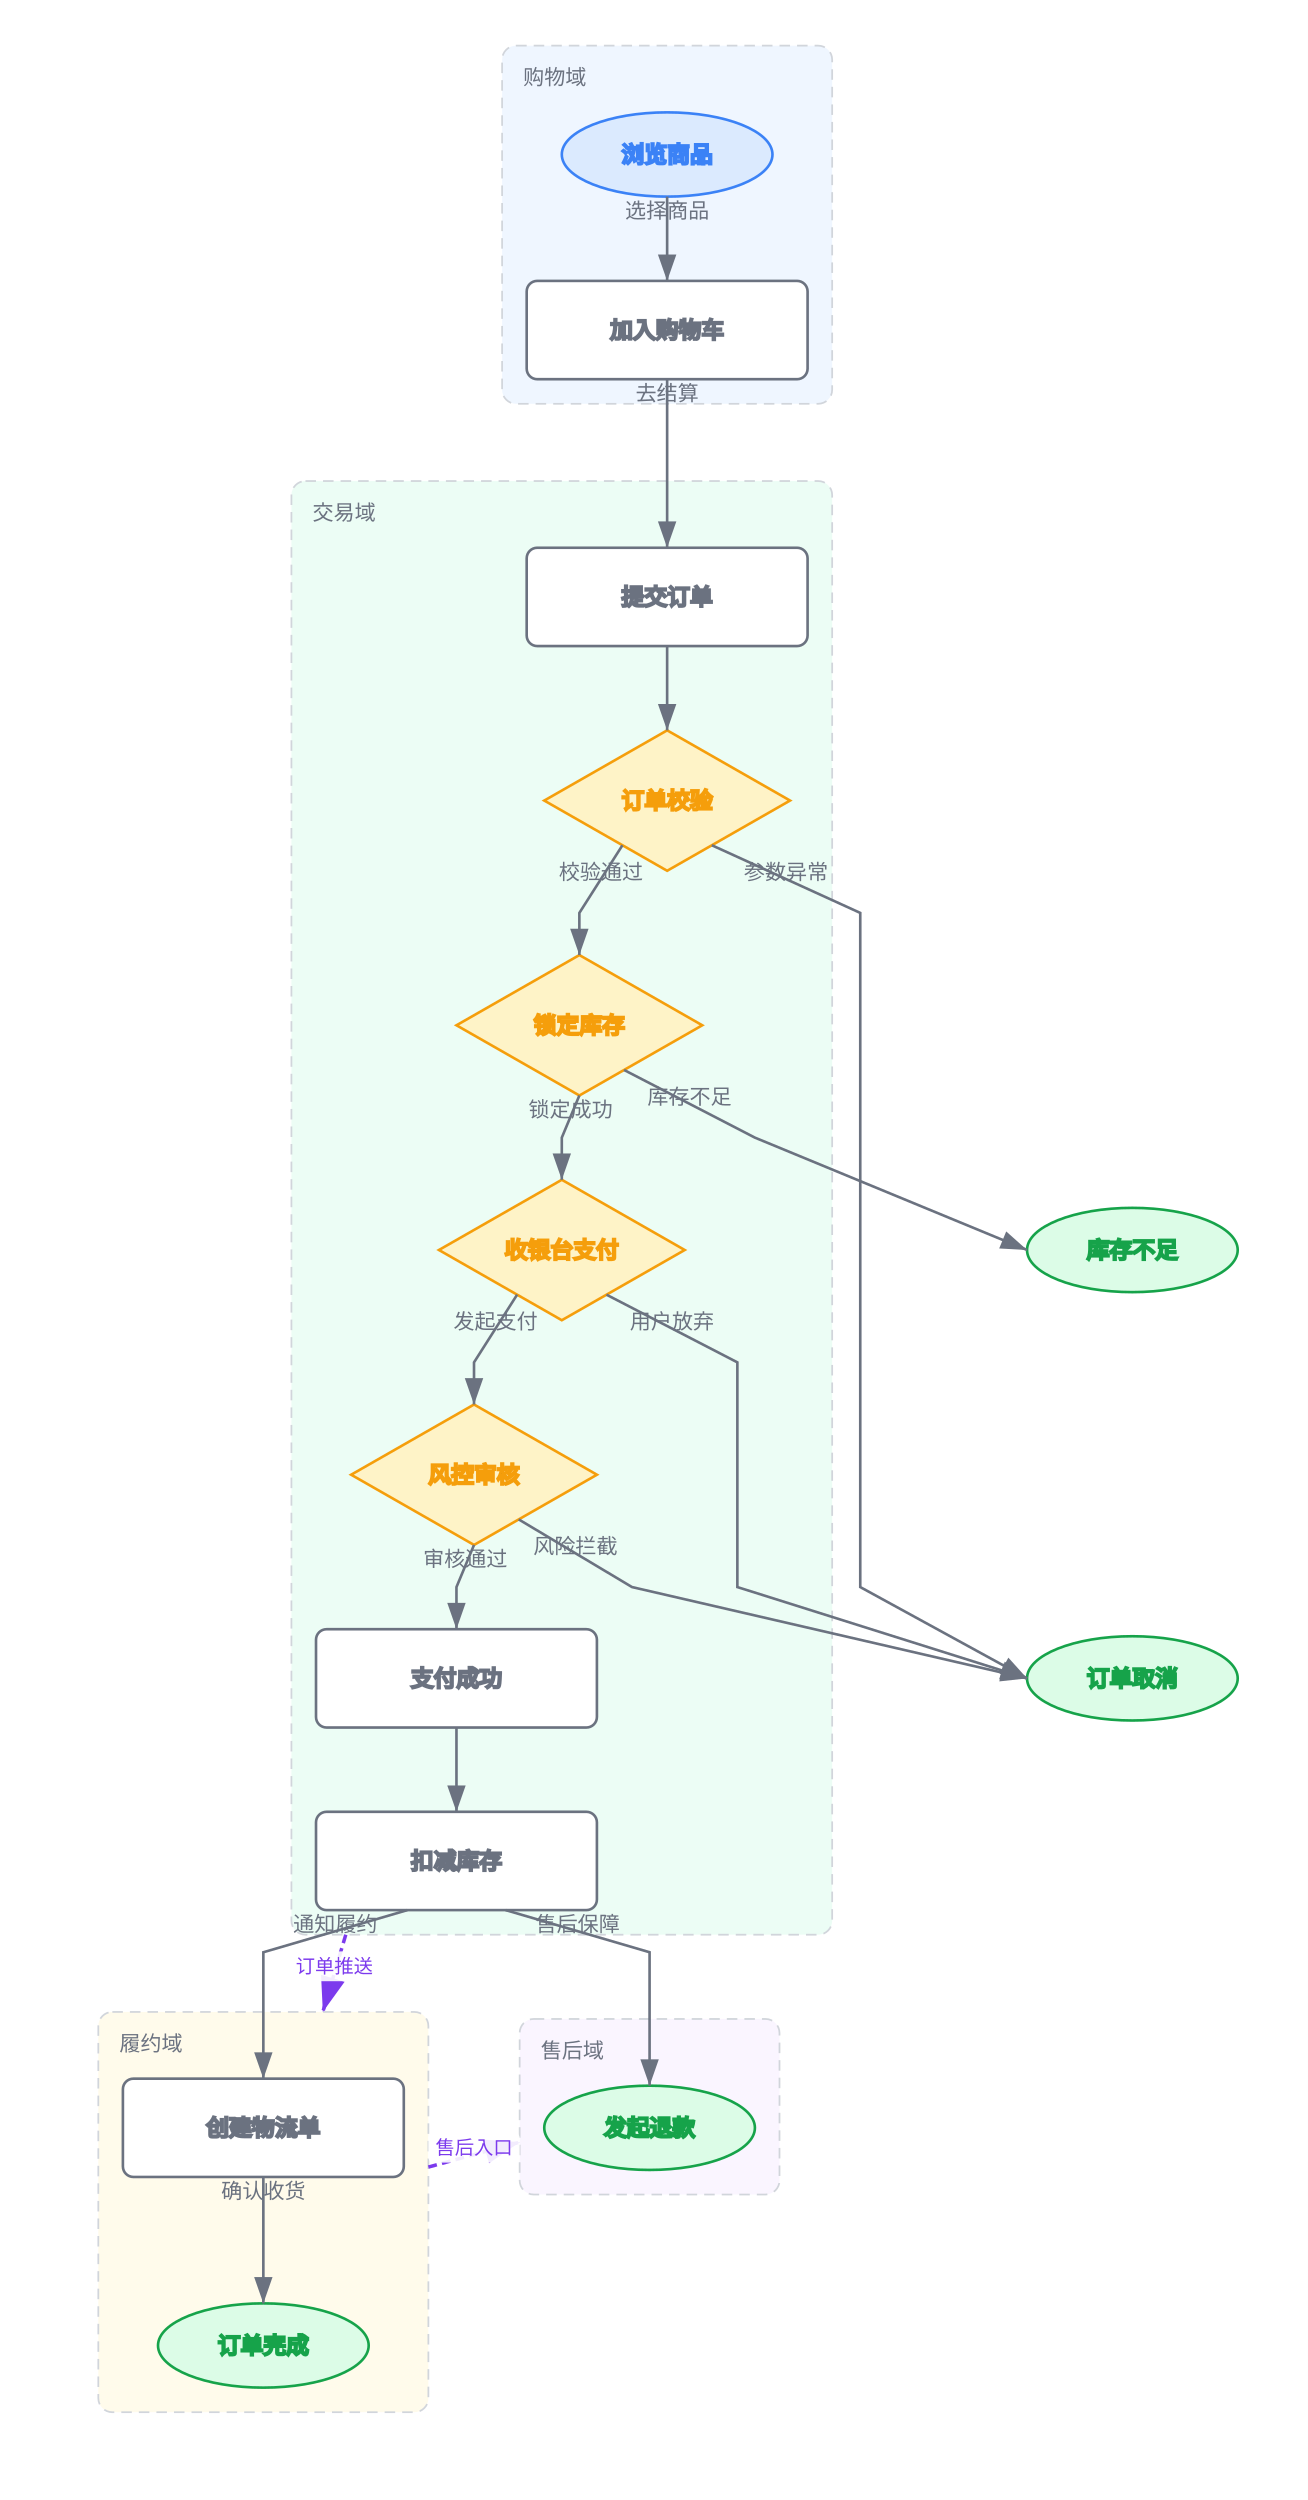
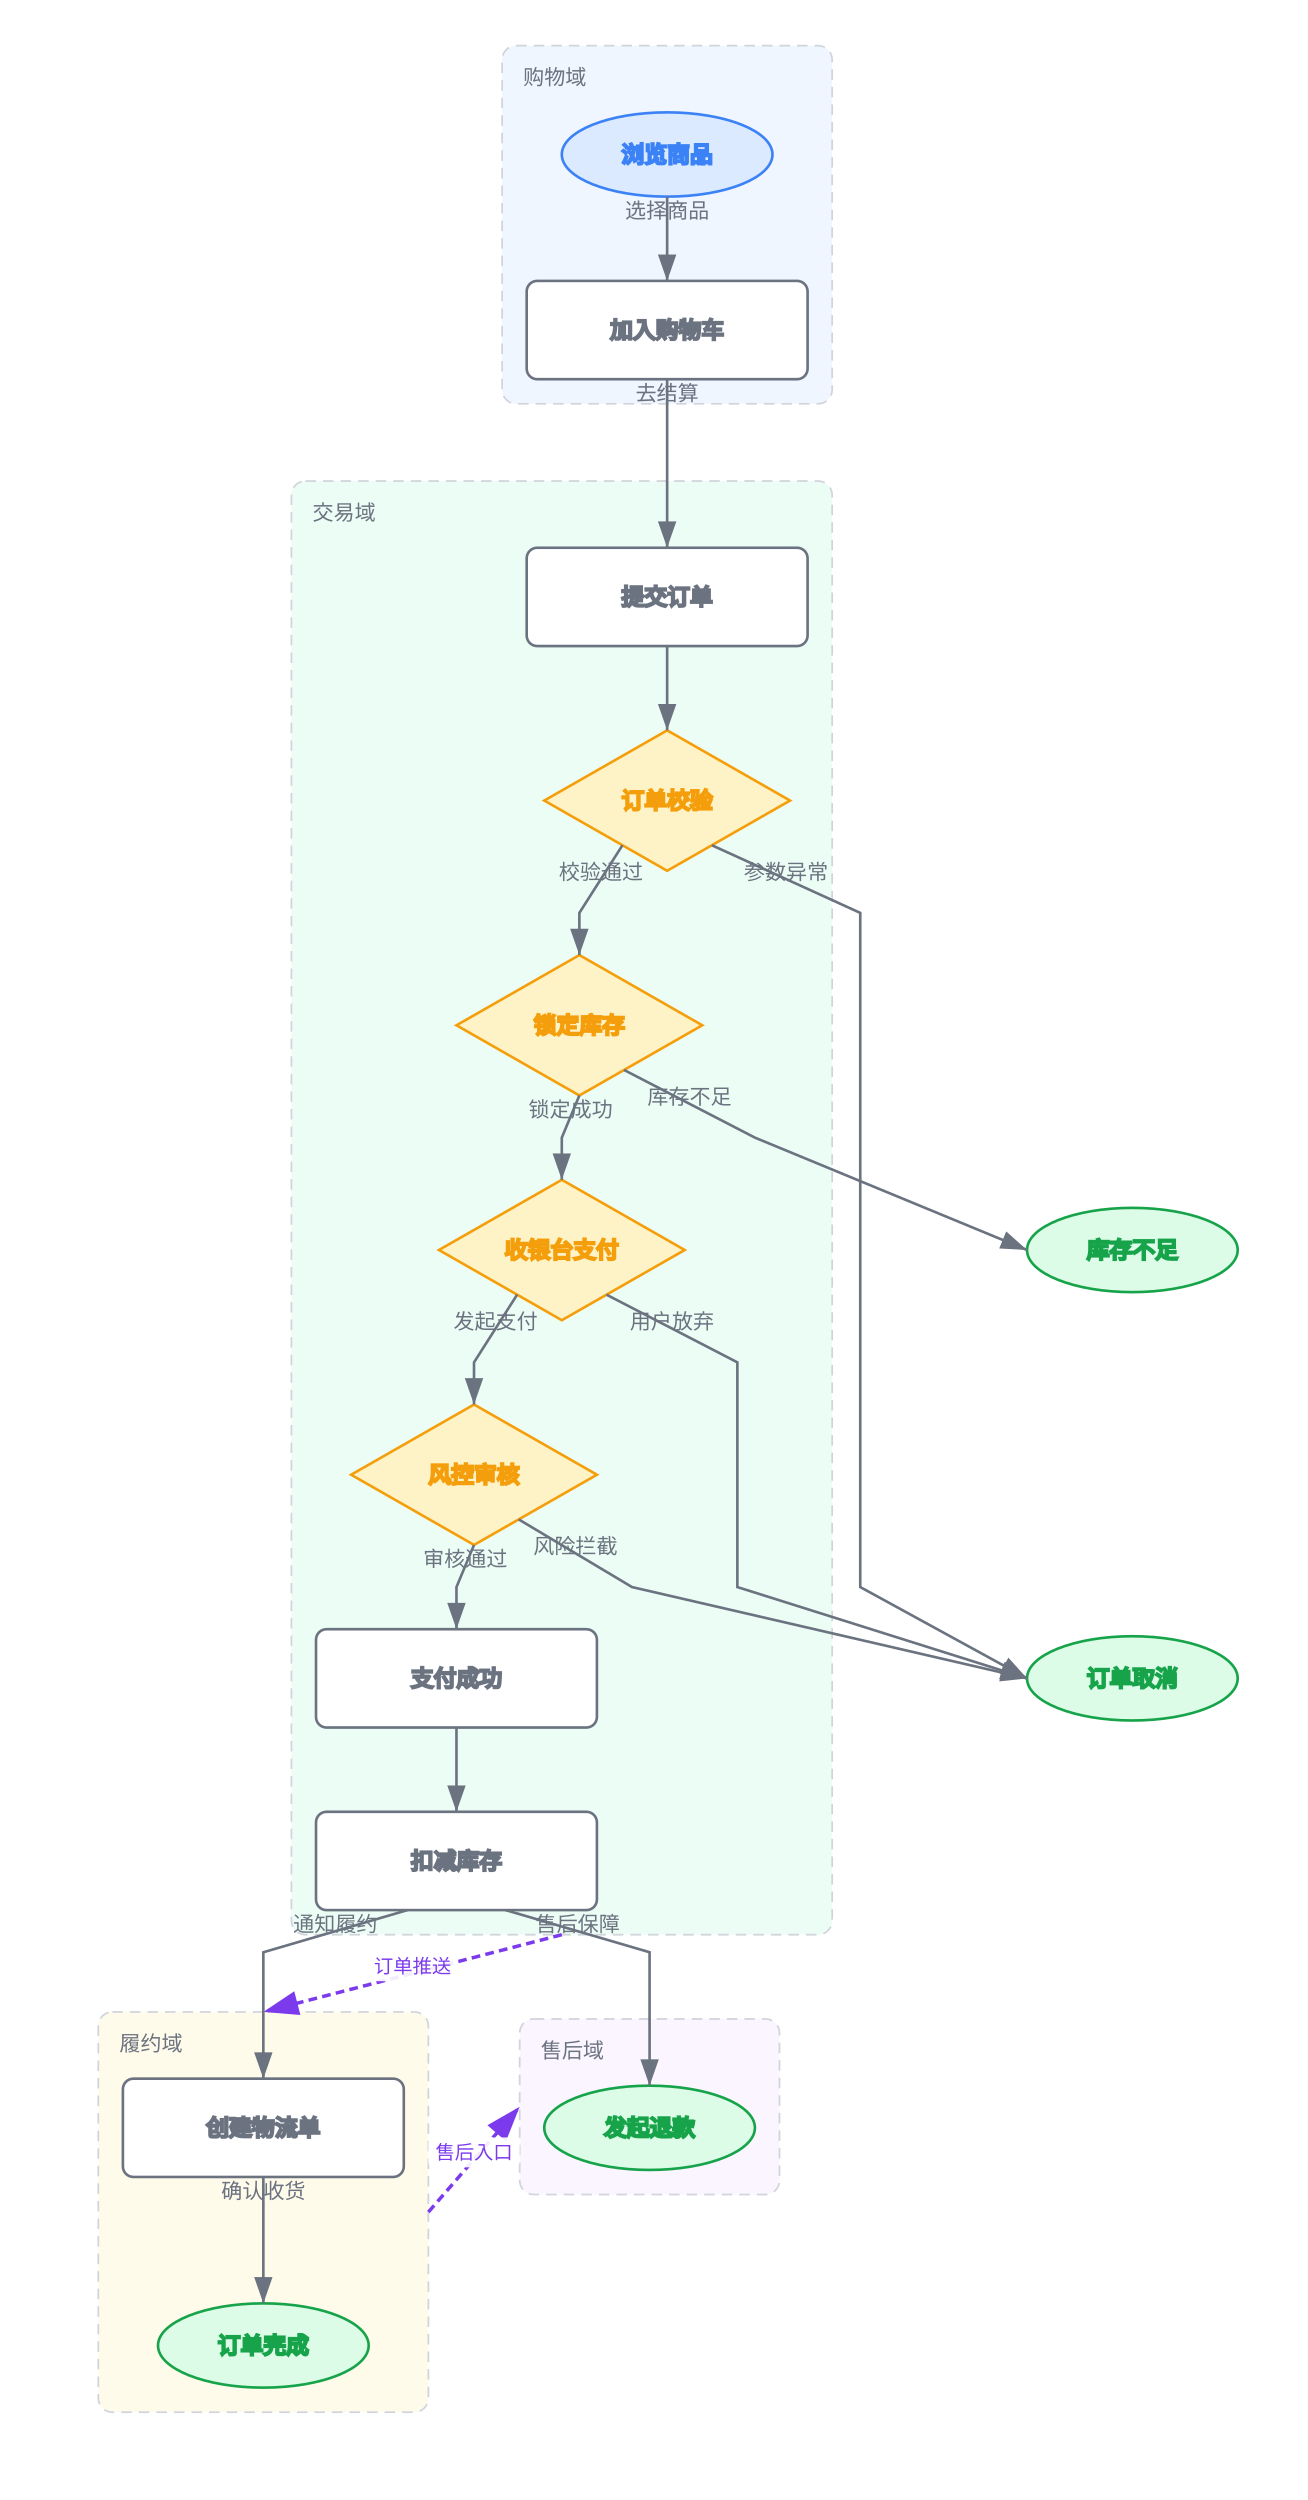
<svg xmlns="http://www.w3.org/2000/svg" width="745" height="1424" viewBox="0 0 745 1424">
  <defs>
    <marker id="arrowhead" markerWidth="10" markerHeight="7" refX="10" refY="3.5" orient="auto">
      <polygon points="0 0, 10 3.5, 0 7" fill="#6b7280" />
    </marker>
    <marker id="arrowhead-purple" markerWidth="10" markerHeight="7" refX="10" refY="3.5" orient="auto">
      <polygon points="0 0, 10 3.5, 0 7" fill="#7c3aed" />
    </marker>
  </defs>
-   <style>.lgdl-anchors,.lgdl-edge-anchors{opacity:0;pointer-events:none;transition:opacity .12s ease}.lgdl-node:hover + .lgdl-anchors,.lgdl-class:hover + .lgdl-anchors{opacity:1}.lgdl-edge:hover + .lgdl-edge-anchors,.lgdl-aggregate-edge:hover + .lgdl-edge-anchors{opacity:1}</style>
+   <style>.lgdl-anchors,.lgdl-edge-anchors{opacity:0;pointer-events:none;transition:opacity .12s ease}.lgdl-node:hover + .lgdl-anchors,.lgdl-class:hover + .lgdl-anchors,.lgdl-group:hover + .lgdl-anchors,.lgdl-lane:hover + .lgdl-anchors{opacity:1}.lgdl-edge:hover + .lgdl-edge-anchors,.lgdl-aggregate-edge:hover + .lgdl-edge-anchors{opacity:1}</style>
  <rect x="0" y="0" width="745" height="1424" fill="#ffffff" />
  <g class="lgdl-group">
    <rect x="286" y="26" width="188" height="204" rx="8" fill="#eff6ff" stroke="#d1d5db" stroke-dasharray="6 4" />
    <text x="298" y="44" font-family="'Segoe UI', 'PingFang SC', 'Microsoft YaHei', sans-serif" font-size="12" fill="#6b7280" text-anchor="start" dominant-baseline="middle">购物域</text>
  </g>
+   <g class="lgdl-anchors">
+     <circle cx="474.0" cy="128.0" r="3" fill="#64748b" />
+     <circle cx="474.0" cy="222.0" r="3" fill="#64748b" />
+     <circle cx="380.0" cy="230.0" r="3" fill="#64748b" />
+     <circle cx="286.0" cy="222.0" r="3" fill="#64748b" />
+     <circle cx="286.0" cy="128.0" r="3" fill="#64748b" />
+     <circle cx="286.0" cy="34.0" r="3" fill="#64748b" />
+     <circle cx="380.0" cy="26.0" r="3" fill="#64748b" />
+     <circle cx="474.0" cy="34.0" r="3" fill="#64748b" />
+   </g>
  <g class="lgdl-group">
    <rect x="166" y="274" width="308" height="828" rx="8" fill="#ecfdf5" stroke="#d1d5db" stroke-dasharray="6 4" />
    <text x="178" y="292" font-family="'Segoe UI', 'PingFang SC', 'Microsoft YaHei', sans-serif" font-size="12" fill="#6b7280" text-anchor="start" dominant-baseline="middle">交易域</text>
  </g>
+   <g class="lgdl-anchors">
+     <circle cx="474.0" cy="688.0" r="3" fill="#64748b" />
+     <circle cx="474.0" cy="842.0" r="3" fill="#64748b" />
+     <circle cx="320.0" cy="1102.0" r="3" fill="#64748b" />
+     <circle cx="166.0" cy="842.0" r="3" fill="#64748b" />
+     <circle cx="166.0" cy="688.0" r="3" fill="#64748b" />
+     <circle cx="166.0" cy="534.0" r="3" fill="#64748b" />
+     <circle cx="320.0" cy="274.0" r="3" fill="#64748b" />
+     <circle cx="474.0" cy="534.0" r="3" fill="#64748b" />
+   </g>
  <g class="lgdl-group">
    <rect x="56" y="1146" width="188" height="228" rx="8" fill="#fffbeb" stroke="#d1d5db" stroke-dasharray="6 4" />
    <text x="68" y="1164" font-family="'Segoe UI', 'PingFang SC', 'Microsoft YaHei', sans-serif" font-size="12" fill="#6b7280" text-anchor="start" dominant-baseline="middle">履约域</text>
  </g>
+   <g class="lgdl-anchors">
+     <circle cx="244.0" cy="1260.0" r="3" fill="#64748b" />
+     <circle cx="244.0" cy="1354.0" r="3" fill="#64748b" />
+     <circle cx="150.0" cy="1374.0" r="3" fill="#64748b" />
+     <circle cx="56.0" cy="1354.0" r="3" fill="#64748b" />
+     <circle cx="56.0" cy="1260.0" r="3" fill="#64748b" />
+     <circle cx="56.0" cy="1166.0" r="3" fill="#64748b" />
+     <circle cx="150.0" cy="1146.0" r="3" fill="#64748b" />
+     <circle cx="244.0" cy="1166.0" r="3" fill="#64748b" />
+   </g>
  <g class="lgdl-group">
    <rect x="296" y="1150" width="148" height="100" rx="8" fill="#faf5ff" stroke="#d1d5db" stroke-dasharray="6 4" />
    <text x="308" y="1168" font-family="'Segoe UI', 'PingFang SC', 'Microsoft YaHei', sans-serif" font-size="12" fill="#6b7280" text-anchor="start" dominant-baseline="middle">售后域</text>
+   </g>
+   <g class="lgdl-anchors">
+     <circle cx="444.0" cy="1200.0" r="3" fill="#64748b" />
+     <circle cx="420.0" cy="1250.0" r="3" fill="#64748b" />
+     <circle cx="370.0" cy="1250.0" r="3" fill="#64748b" />
+     <circle cx="320.0" cy="1250.0" r="3" fill="#64748b" />
+     <circle cx="296.0" cy="1200.0" r="3" fill="#64748b" />
+     <circle cx="320.0" cy="1150.0" r="3" fill="#64748b" />
+     <circle cx="370.0" cy="1150.0" r="3" fill="#64748b" />
+     <circle cx="420.0" cy="1150.0" r="3" fill="#64748b" />
  </g>
  <g class="lgdl-node" fill="#dbeafe" stroke="#3b82f6" stroke-width="1.5">
    <rect x="320" y="64" width="120" height="48" rx="60" ry="60" />
    <text x="380" y="88" font-family="'Segoe UI', 'PingFang SC', 'Microsoft YaHei', sans-serif" font-size="13" fill="#1f2937" text-anchor="middle" dominant-baseline="middle">浏览商品</text>
  </g>
  <g class="lgdl-anchors">
    <circle cx="440.0" cy="88.0" r="3" fill="#3b82f6" />
    <circle cx="404.0" cy="112.0" r="3" fill="#3b82f6" />
    <circle cx="380.0" cy="112.0" r="3" fill="#3b82f6" />
    <circle cx="356.0" cy="112.0" r="3" fill="#3b82f6" />
    <circle cx="320.0" cy="88.0" r="3" fill="#3b82f6" />
    <circle cx="356.0" cy="64.0" r="3" fill="#3b82f6" />
    <circle cx="380.0" cy="64.0" r="3" fill="#3b82f6" />
    <circle cx="404.0" cy="64.0" r="3" fill="#3b82f6" />
  </g>
  <g class="lgdl-node" fill="#ffffff" stroke="#6b7280" stroke-width="1.5">
    <rect x="300" y="160" width="160" height="56" rx="6" ry="6" />
    <text x="380" y="188" font-family="'Segoe UI', 'PingFang SC', 'Microsoft YaHei', sans-serif" font-size="13" fill="#1f2937" text-anchor="middle" dominant-baseline="middle">加入购物车</text>
  </g>
  <g class="lgdl-anchors">
    <circle cx="460.0" cy="188.0" r="3" fill="#6b7280" />
    <circle cx="408.0" cy="216.0" r="3" fill="#6b7280" />
    <circle cx="380.0" cy="216.0" r="3" fill="#6b7280" />
    <circle cx="352.0" cy="216.0" r="3" fill="#6b7280" />
    <circle cx="300.0" cy="188.0" r="3" fill="#6b7280" />
    <circle cx="352.0" cy="160.0" r="3" fill="#6b7280" />
    <circle cx="380.0" cy="160.0" r="3" fill="#6b7280" />
    <circle cx="408.0" cy="160.0" r="3" fill="#6b7280" />
  </g>
  <g class="lgdl-node" fill="#ffffff" stroke="#6b7280" stroke-width="1.5">
    <rect x="300" y="312" width="160" height="56" rx="6" ry="6" />
    <text x="380" y="340" font-family="'Segoe UI', 'PingFang SC', 'Microsoft YaHei', sans-serif" font-size="13" fill="#1f2937" text-anchor="middle" dominant-baseline="middle">提交订单</text>
  </g>
  <g class="lgdl-anchors">
    <circle cx="460.0" cy="340.0" r="3" fill="#6b7280" />
    <circle cx="408.0" cy="368.0" r="3" fill="#6b7280" />
    <circle cx="380.0" cy="368.0" r="3" fill="#6b7280" />
    <circle cx="352.0" cy="368.0" r="3" fill="#6b7280" />
    <circle cx="300.0" cy="340.0" r="3" fill="#6b7280" />
    <circle cx="352.0" cy="312.0" r="3" fill="#6b7280" />
    <circle cx="380.0" cy="312.0" r="3" fill="#6b7280" />
    <circle cx="408.0" cy="312.0" r="3" fill="#6b7280" />
  </g>
  <g class="lgdl-node" fill="#fef3c7" stroke="#f59e0b" stroke-width="1.5">
    <polygon points="380,416 450,456 380,496 310,456" />
    <text x="380" y="456" font-family="'Segoe UI', 'PingFang SC', 'Microsoft YaHei', sans-serif" font-size="13" fill="#1f2937" text-anchor="middle" dominant-baseline="middle">订单校验</text>
  </g>
  <g class="lgdl-anchors">
    <circle cx="450.0" cy="456.0" r="3" fill="#f59e0b" />
    <circle cx="405.5" cy="481.5" r="3" fill="#f59e0b" />
    <circle cx="380.0" cy="496.0" r="3" fill="#f59e0b" />
    <circle cx="354.5" cy="481.5" r="3" fill="#f59e0b" />
    <circle cx="310.0" cy="456.0" r="3" fill="#f59e0b" />
    <circle cx="354.5" cy="430.5" r="3" fill="#f59e0b" />
    <circle cx="380.0" cy="416.0" r="3" fill="#f59e0b" />
    <circle cx="405.5" cy="430.5" r="3" fill="#f59e0b" />
  </g>
  <g class="lgdl-node" fill="#fef3c7" stroke="#f59e0b" stroke-width="1.5">
    <polygon points="330,544 400,584 330,624 260,584" />
    <text x="330" y="584" font-family="'Segoe UI', 'PingFang SC', 'Microsoft YaHei', sans-serif" font-size="13" fill="#1f2937" text-anchor="middle" dominant-baseline="middle">锁定库存</text>
  </g>
  <g class="lgdl-anchors">
    <circle cx="400.0" cy="584.0" r="3" fill="#f59e0b" />
    <circle cx="355.5" cy="609.5" r="3" fill="#f59e0b" />
    <circle cx="330.0" cy="624.0" r="3" fill="#f59e0b" />
    <circle cx="304.5" cy="609.5" r="3" fill="#f59e0b" />
    <circle cx="260.0" cy="584.0" r="3" fill="#f59e0b" />
    <circle cx="304.5" cy="558.5" r="3" fill="#f59e0b" />
    <circle cx="330.0" cy="544.0" r="3" fill="#f59e0b" />
    <circle cx="355.5" cy="558.5" r="3" fill="#f59e0b" />
  </g>
  <g class="lgdl-node" fill="#fef3c7" stroke="#f59e0b" stroke-width="1.5">
    <polygon points="320,672 390,712 320,752 250,712" />
    <text x="320" y="712" font-family="'Segoe UI', 'PingFang SC', 'Microsoft YaHei', sans-serif" font-size="13" fill="#1f2937" text-anchor="middle" dominant-baseline="middle">收银台支付</text>
  </g>
  <g class="lgdl-anchors">
    <circle cx="390.0" cy="712.0" r="3" fill="#f59e0b" />
    <circle cx="345.5" cy="737.5" r="3" fill="#f59e0b" />
    <circle cx="320.0" cy="752.0" r="3" fill="#f59e0b" />
    <circle cx="294.5" cy="737.5" r="3" fill="#f59e0b" />
    <circle cx="250.0" cy="712.0" r="3" fill="#f59e0b" />
    <circle cx="294.5" cy="686.5" r="3" fill="#f59e0b" />
    <circle cx="320.0" cy="672.0" r="3" fill="#f59e0b" />
    <circle cx="345.5" cy="686.5" r="3" fill="#f59e0b" />
  </g>
  <g class="lgdl-node" fill="#fef3c7" stroke="#f59e0b" stroke-width="1.5">
    <polygon points="270,800 340,840 270,880 200,840" />
    <text x="270" y="840" font-family="'Segoe UI', 'PingFang SC', 'Microsoft YaHei', sans-serif" font-size="13" fill="#1f2937" text-anchor="middle" dominant-baseline="middle">风控审核</text>
  </g>
  <g class="lgdl-anchors">
    <circle cx="340.0" cy="840.0" r="3" fill="#f59e0b" />
    <circle cx="295.5" cy="865.5" r="3" fill="#f59e0b" />
    <circle cx="270.0" cy="880.0" r="3" fill="#f59e0b" />
    <circle cx="244.5" cy="865.5" r="3" fill="#f59e0b" />
    <circle cx="200.0" cy="840.0" r="3" fill="#f59e0b" />
    <circle cx="244.5" cy="814.5" r="3" fill="#f59e0b" />
    <circle cx="270.0" cy="800.0" r="3" fill="#f59e0b" />
    <circle cx="295.5" cy="814.5" r="3" fill="#f59e0b" />
  </g>
  <g class="lgdl-node" fill="#ffffff" stroke="#6b7280" stroke-width="1.5">
    <rect x="180" y="928" width="160" height="56" rx="6" ry="6" />
    <text x="260" y="956" font-family="'Segoe UI', 'PingFang SC', 'Microsoft YaHei', sans-serif" font-size="13" fill="#1f2937" text-anchor="middle" dominant-baseline="middle">支付成功</text>
  </g>
  <g class="lgdl-anchors">
    <circle cx="340.0" cy="956.0" r="3" fill="#6b7280" />
    <circle cx="288.0" cy="984.0" r="3" fill="#6b7280" />
    <circle cx="260.0" cy="984.0" r="3" fill="#6b7280" />
    <circle cx="232.0" cy="984.0" r="3" fill="#6b7280" />
    <circle cx="180.0" cy="956.0" r="3" fill="#6b7280" />
    <circle cx="232.0" cy="928.0" r="3" fill="#6b7280" />
    <circle cx="260.0" cy="928.0" r="3" fill="#6b7280" />
    <circle cx="288.0" cy="928.0" r="3" fill="#6b7280" />
  </g>
  <g class="lgdl-node" fill="#ffffff" stroke="#6b7280" stroke-width="1.5">
    <rect x="180" y="1032" width="160" height="56" rx="6" ry="6" />
    <text x="260" y="1060" font-family="'Segoe UI', 'PingFang SC', 'Microsoft YaHei', sans-serif" font-size="13" fill="#1f2937" text-anchor="middle" dominant-baseline="middle">扣减库存</text>
  </g>
  <g class="lgdl-anchors">
    <circle cx="340.0" cy="1060.0" r="3" fill="#6b7280" />
    <circle cx="288.0" cy="1088.0" r="3" fill="#6b7280" />
    <circle cx="260.0" cy="1088.0" r="3" fill="#6b7280" />
    <circle cx="232.0" cy="1088.0" r="3" fill="#6b7280" />
    <circle cx="180.0" cy="1060.0" r="3" fill="#6b7280" />
    <circle cx="232.0" cy="1032.0" r="3" fill="#6b7280" />
    <circle cx="260.0" cy="1032.0" r="3" fill="#6b7280" />
    <circle cx="288.0" cy="1032.0" r="3" fill="#6b7280" />
  </g>
  <g class="lgdl-node" fill="#ffffff" stroke="#6b7280" stroke-width="1.5">
    <rect x="70" y="1184" width="160" height="56" rx="6" ry="6" />
    <text x="150" y="1212" font-family="'Segoe UI', 'PingFang SC', 'Microsoft YaHei', sans-serif" font-size="13" fill="#1f2937" text-anchor="middle" dominant-baseline="middle">创建物流单</text>
  </g>
  <g class="lgdl-anchors">
    <circle cx="230.0" cy="1212.0" r="3" fill="#6b7280" />
    <circle cx="178.0" cy="1240.0" r="3" fill="#6b7280" />
    <circle cx="150.0" cy="1240.0" r="3" fill="#6b7280" />
    <circle cx="122.0" cy="1240.0" r="3" fill="#6b7280" />
    <circle cx="70.0" cy="1212.0" r="3" fill="#6b7280" />
    <circle cx="122.0" cy="1184.0" r="3" fill="#6b7280" />
    <circle cx="150.0" cy="1184.0" r="3" fill="#6b7280" />
    <circle cx="178.0" cy="1184.0" r="3" fill="#6b7280" />
  </g>
  <g class="lgdl-node" fill="#dcfce7" stroke="#16a34a" stroke-width="1.5">
    <rect x="90" y="1312" width="120" height="48" rx="60" ry="60" />
    <text x="150" y="1336" font-family="'Segoe UI', 'PingFang SC', 'Microsoft YaHei', sans-serif" font-size="13" fill="#1f2937" text-anchor="middle" dominant-baseline="middle">订单完成</text>
  </g>
  <g class="lgdl-anchors">
    <circle cx="210.0" cy="1336.0" r="3" fill="#16a34a" />
    <circle cx="174.0" cy="1360.0" r="3" fill="#16a34a" />
    <circle cx="150.0" cy="1360.0" r="3" fill="#16a34a" />
    <circle cx="126.0" cy="1360.0" r="3" fill="#16a34a" />
    <circle cx="90.0" cy="1336.0" r="3" fill="#16a34a" />
    <circle cx="126.0" cy="1312.0" r="3" fill="#16a34a" />
    <circle cx="150.0" cy="1312.0" r="3" fill="#16a34a" />
    <circle cx="174.0" cy="1312.0" r="3" fill="#16a34a" />
  </g>
  <g class="lgdl-node" fill="#dcfce7" stroke="#16a34a" stroke-width="1.5">
    <rect x="585" y="932" width="120" height="48" rx="60" ry="60" />
    <text x="645" y="956" font-family="'Segoe UI', 'PingFang SC', 'Microsoft YaHei', sans-serif" font-size="13" fill="#1f2937" text-anchor="middle" dominant-baseline="middle">订单取消</text>
  </g>
  <g class="lgdl-anchors">
    <circle cx="705.0" cy="956.0" r="3" fill="#16a34a" />
    <circle cx="669.0" cy="980.0" r="3" fill="#16a34a" />
    <circle cx="645.0" cy="980.0" r="3" fill="#16a34a" />
    <circle cx="621.0" cy="980.0" r="3" fill="#16a34a" />
    <circle cx="585.0" cy="956.0" r="3" fill="#16a34a" />
    <circle cx="621.0" cy="932.0" r="3" fill="#16a34a" />
    <circle cx="645.0" cy="932.0" r="3" fill="#16a34a" />
    <circle cx="669.0" cy="932.0" r="3" fill="#16a34a" />
  </g>
  <g class="lgdl-node" fill="#dcfce7" stroke="#16a34a" stroke-width="1.5">
    <rect x="585" y="688" width="120" height="48" rx="60" ry="60" />
    <text x="645" y="712" font-family="'Segoe UI', 'PingFang SC', 'Microsoft YaHei', sans-serif" font-size="13" fill="#1f2937" text-anchor="middle" dominant-baseline="middle">库存不足</text>
  </g>
  <g class="lgdl-anchors">
    <circle cx="705.0" cy="712.0" r="3" fill="#16a34a" />
    <circle cx="669.0" cy="736.0" r="3" fill="#16a34a" />
    <circle cx="645.0" cy="736.0" r="3" fill="#16a34a" />
    <circle cx="621.0" cy="736.0" r="3" fill="#16a34a" />
    <circle cx="585.0" cy="712.0" r="3" fill="#16a34a" />
    <circle cx="621.0" cy="688.0" r="3" fill="#16a34a" />
    <circle cx="645.0" cy="688.0" r="3" fill="#16a34a" />
    <circle cx="669.0" cy="688.0" r="3" fill="#16a34a" />
  </g>
  <g class="lgdl-node" fill="#dcfce7" stroke="#16a34a" stroke-width="1.5">
    <rect x="310" y="1188" width="120" height="48" rx="60" ry="60" />
    <text x="370" y="1212" font-family="'Segoe UI', 'PingFang SC', 'Microsoft YaHei', sans-serif" font-size="13" fill="#1f2937" text-anchor="middle" dominant-baseline="middle">发起退款</text>
  </g>
  <g class="lgdl-anchors">
    <circle cx="430.0" cy="1212.0" r="3" fill="#16a34a" />
    <circle cx="394.0" cy="1236.0" r="3" fill="#16a34a" />
    <circle cx="370.0" cy="1236.0" r="3" fill="#16a34a" />
    <circle cx="346.0" cy="1236.0" r="3" fill="#16a34a" />
    <circle cx="310.0" cy="1212.0" r="3" fill="#16a34a" />
    <circle cx="346.0" cy="1188.0" r="3" fill="#16a34a" />
    <circle cx="370.0" cy="1188.0" r="3" fill="#16a34a" />
    <circle cx="394.0" cy="1188.0" r="3" fill="#16a34a" />
  </g>
  <g class="lgdl-aggregate-edge">
-     <line x1="196.958" y1="1102" x2="183.881" y2="1146" stroke="#7c3aed" stroke-width="2" stroke-dasharray="5 3" marker-end="url(#arrowhead-purple)" />
-     <rect x="164.4" y="1111.5" width="52" height="17" rx="3" fill="#ffffff" opacity="0.9" />
-     <text x="190.42" y="1120" font-family="'Segoe UI', 'PingFang SC', 'Microsoft YaHei', sans-serif" font-size="11" fill="#7c3aed" text-anchor="middle" dominant-baseline="middle">订单推送</text>
-   </g>
-   <g class="lgdl-edge-anchors">
-     <circle cx="197.0" cy="1102.0" r="3.5" fill="#7c3aed" />
-     <circle cx="183.9" cy="1146.0" r="3.5" fill="#7c3aed" />
+     <line x1="320" y1="1102" x2="150" y2="1146" stroke="#7c3aed" stroke-width="2" stroke-dasharray="5 3" marker-end="url(#arrowhead-purple)" />
+     <rect x="209.0" y="1111.5" width="52" height="17" rx="3" fill="#ffffff" opacity="0.9" />
+     <text x="235" y="1120" font-family="'Segoe UI', 'PingFang SC', 'Microsoft YaHei', sans-serif" font-size="11" fill="#7c3aed" text-anchor="middle" dominant-baseline="middle">订单推送</text>
+   </g>
+   <g class="lgdl-edge-anchors">
+     <circle cx="320.0" cy="1102.0" r="3.5" fill="#7c3aed" />
+     <circle cx="150.0" cy="1146.0" r="3.5" fill="#7c3aed" />
  </g>
  <g class="lgdl-aggregate-edge">
-     <line x1="244" y1="1234.364" x2="296" y2="1220.182" stroke="#7c3aed" stroke-width="2" stroke-dasharray="5 3" marker-end="url(#arrowhead-purple)" />
-     <rect x="244.0" y="1214.8" width="52" height="17" rx="3" fill="#ffffff" opacity="0.9" />
-     <text x="270" y="1223.273" font-family="'Segoe UI', 'PingFang SC', 'Microsoft YaHei', sans-serif" font-size="11" fill="#7c3aed" text-anchor="middle" dominant-baseline="middle">售后入口</text>
-   </g>
-   <g class="lgdl-edge-anchors">
-     <circle cx="244.0" cy="1234.4" r="3.5" fill="#7c3aed" />
-     <circle cx="296.0" cy="1220.2" r="3.5" fill="#7c3aed" />
+     <line x1="244" y1="1260" x2="296" y2="1200" stroke="#7c3aed" stroke-width="2" stroke-dasharray="5 3" marker-end="url(#arrowhead-purple)" />
+     <rect x="244.0" y="1217.5" width="52" height="17" rx="3" fill="#ffffff" opacity="0.9" />
+     <text x="270" y="1226" font-family="'Segoe UI', 'PingFang SC', 'Microsoft YaHei', sans-serif" font-size="11" fill="#7c3aed" text-anchor="middle" dominant-baseline="middle">售后入口</text>
+   </g>
+   <g class="lgdl-edge-anchors">
+     <circle cx="244.0" cy="1260.0" r="3.5" fill="#7c3aed" />
+     <circle cx="296.0" cy="1200.0" r="3.5" fill="#7c3aed" />
  </g>
  <g class="lgdl-edge">
    <path d="M 380,112 L 380,136 L 380,160" fill="none" stroke="#6b7280" stroke-width="1.5" marker-end="url(#arrowhead)" />
    <text x="380" y="120" font-family="'Segoe UI', 'PingFang SC', 'Microsoft YaHei', sans-serif" font-size="12" fill="#6b7280" text-anchor="middle" dominant-baseline="middle">选择商品</text>
  </g>
  <g class="lgdl-edge-anchors">
    <circle cx="380.0" cy="112.0" r="3.5" fill="#6b7280" />
    <circle cx="380.0" cy="160.0" r="3.5" fill="#6b7280" />
  </g>
  <g class="lgdl-edge">
    <path d="M 380,216 L 380,240 L 380,264 L 380,288 L 380,312" fill="none" stroke="#6b7280" stroke-width="1.5" marker-end="url(#arrowhead)" />
    <text x="380" y="224" font-family="'Segoe UI', 'PingFang SC', 'Microsoft YaHei', sans-serif" font-size="12" fill="#6b7280" text-anchor="middle" dominant-baseline="middle">去结算</text>
  </g>
  <g class="lgdl-edge-anchors">
    <circle cx="380.0" cy="216.0" r="3.5" fill="#6b7280" />
    <circle cx="380.0" cy="312.0" r="3.5" fill="#6b7280" />
  </g>
  <g class="lgdl-edge">
    <path d="M 380,368 L 380,392 L 380,416" fill="none" stroke="#6b7280" stroke-width="1.5" marker-end="url(#arrowhead)" />
  </g>
  <g class="lgdl-edge-anchors">
    <circle cx="380.0" cy="368.0" r="3.5" fill="#6b7280" />
    <circle cx="380.0" cy="416.0" r="3.5" fill="#6b7280" />
  </g>
  <g class="lgdl-edge">
    <path d="M 354.545,481.455 L 330,520 L 330,544" fill="none" stroke="#6b7280" stroke-width="1.5" marker-end="url(#arrowhead)" />
    <text x="342.273" y="496.727" font-family="'Segoe UI', 'PingFang SC', 'Microsoft YaHei', sans-serif" font-size="12" fill="#6b7280" text-anchor="middle" dominant-baseline="middle">校验通过</text>
  </g>
  <g class="lgdl-edge-anchors">
    <circle cx="354.5" cy="481.5" r="3.5" fill="#6b7280" />
    <circle cx="330.0" cy="544.0" r="3.5" fill="#6b7280" />
  </g>
  <g class="lgdl-edge">
    <path d="M 405.455,481.455 L 490,520 L 490,584 L 490,648 L 490,712 L 490,776 L 490,840 L 490,904 L 585,956" fill="none" stroke="#6b7280" stroke-width="1.5" marker-end="url(#arrowhead)" />
    <text x="447.727" y="496.727" font-family="'Segoe UI', 'PingFang SC', 'Microsoft YaHei', sans-serif" font-size="12" fill="#6b7280" text-anchor="middle" dominant-baseline="middle">参数异常</text>
  </g>
  <g class="lgdl-edge-anchors">
    <circle cx="405.5" cy="481.5" r="3.5" fill="#6b7280" />
    <circle cx="585.0" cy="956.0" r="3.5" fill="#6b7280" />
  </g>
  <g class="lgdl-edge">
    <path d="M 330,624 L 320,648 L 320,672" fill="none" stroke="#6b7280" stroke-width="1.5" marker-end="url(#arrowhead)" />
    <text x="325" y="632" font-family="'Segoe UI', 'PingFang SC', 'Microsoft YaHei', sans-serif" font-size="12" fill="#6b7280" text-anchor="middle" dominant-baseline="middle">锁定成功</text>
  </g>
  <g class="lgdl-edge-anchors">
    <circle cx="330.0" cy="624.0" r="3.5" fill="#6b7280" />
    <circle cx="320.0" cy="672.0" r="3.5" fill="#6b7280" />
  </g>
  <g class="lgdl-edge">
    <path d="M 355.455,609.455 L 430,648 L 585,712" fill="none" stroke="#6b7280" stroke-width="1.5" marker-end="url(#arrowhead)" />
    <text x="392.727" y="624.727" font-family="'Segoe UI', 'PingFang SC', 'Microsoft YaHei', sans-serif" font-size="12" fill="#6b7280" text-anchor="middle" dominant-baseline="middle">库存不足</text>
  </g>
  <g class="lgdl-edge-anchors">
    <circle cx="355.5" cy="609.5" r="3.5" fill="#6b7280" />
    <circle cx="585.0" cy="712.0" r="3.5" fill="#6b7280" />
  </g>
  <g class="lgdl-edge">
    <path d="M 294.545,737.455 L 270,776 L 270,800" fill="none" stroke="#6b7280" stroke-width="1.5" marker-end="url(#arrowhead)" />
    <text x="282.273" y="752.727" font-family="'Segoe UI', 'PingFang SC', 'Microsoft YaHei', sans-serif" font-size="12" fill="#6b7280" text-anchor="middle" dominant-baseline="middle">发起支付</text>
  </g>
  <g class="lgdl-edge-anchors">
    <circle cx="294.5" cy="737.5" r="3.5" fill="#6b7280" />
    <circle cx="270.0" cy="800.0" r="3.5" fill="#6b7280" />
  </g>
  <g class="lgdl-edge">
    <path d="M 345.455,737.455 L 420,776 L 420,840 L 420,904 L 585,956" fill="none" stroke="#6b7280" stroke-width="1.5" marker-end="url(#arrowhead)" />
    <text x="382.727" y="752.727" font-family="'Segoe UI', 'PingFang SC', 'Microsoft YaHei', sans-serif" font-size="12" fill="#6b7280" text-anchor="middle" dominant-baseline="middle">用户放弃</text>
  </g>
  <g class="lgdl-edge-anchors">
    <circle cx="345.5" cy="737.5" r="3.5" fill="#6b7280" />
    <circle cx="585.0" cy="956.0" r="3.5" fill="#6b7280" />
  </g>
  <g class="lgdl-edge">
    <path d="M 270,880 L 260,904 L 260,928" fill="none" stroke="#6b7280" stroke-width="1.5" marker-end="url(#arrowhead)" />
    <text x="265" y="888" font-family="'Segoe UI', 'PingFang SC', 'Microsoft YaHei', sans-serif" font-size="12" fill="#6b7280" text-anchor="middle" dominant-baseline="middle">审核通过</text>
  </g>
  <g class="lgdl-edge-anchors">
    <circle cx="270.0" cy="880.0" r="3.5" fill="#6b7280" />
    <circle cx="260.0" cy="928.0" r="3.5" fill="#6b7280" />
  </g>
  <g class="lgdl-edge">
    <path d="M 295.455,865.455 L 360,904 L 585,956" fill="none" stroke="#6b7280" stroke-width="1.5" marker-end="url(#arrowhead)" />
    <text x="327.727" y="880.727" font-family="'Segoe UI', 'PingFang SC', 'Microsoft YaHei', sans-serif" font-size="12" fill="#6b7280" text-anchor="middle" dominant-baseline="middle">风险拦截</text>
  </g>
  <g class="lgdl-edge-anchors">
    <circle cx="295.5" cy="865.5" r="3.5" fill="#6b7280" />
    <circle cx="585.0" cy="956.0" r="3.5" fill="#6b7280" />
  </g>
  <g class="lgdl-edge">
    <path d="M 260,984 L 260,1008 L 260,1032" fill="none" stroke="#6b7280" stroke-width="1.5" marker-end="url(#arrowhead)" />
  </g>
  <g class="lgdl-edge-anchors">
    <circle cx="260.0" cy="984.0" r="3.5" fill="#6b7280" />
    <circle cx="260.0" cy="1032.0" r="3.5" fill="#6b7280" />
  </g>
  <g class="lgdl-edge">
    <path d="M 232,1088 L 150,1112 L 150,1136 L 150,1160 L 150,1184" fill="none" stroke="#6b7280" stroke-width="1.5" marker-end="url(#arrowhead)" />
    <text x="191" y="1096" font-family="'Segoe UI', 'PingFang SC', 'Microsoft YaHei', sans-serif" font-size="12" fill="#6b7280" text-anchor="middle" dominant-baseline="middle">通知履约</text>
  </g>
  <g class="lgdl-edge-anchors">
    <circle cx="232.0" cy="1088.0" r="3.5" fill="#6b7280" />
    <circle cx="150.0" cy="1184.0" r="3.5" fill="#6b7280" />
  </g>
  <g class="lgdl-edge">
    <path d="M 150,1240 L 150,1264 L 150,1288 L 150,1312" fill="none" stroke="#6b7280" stroke-width="1.5" marker-end="url(#arrowhead)" />
    <text x="150" y="1248" font-family="'Segoe UI', 'PingFang SC', 'Microsoft YaHei', sans-serif" font-size="12" fill="#6b7280" text-anchor="middle" dominant-baseline="middle">确认收货</text>
  </g>
  <g class="lgdl-edge-anchors">
    <circle cx="150.0" cy="1240.0" r="3.5" fill="#6b7280" />
    <circle cx="150.0" cy="1312.0" r="3.5" fill="#6b7280" />
  </g>
  <g class="lgdl-edge">
    <path d="M 288,1088 L 370,1112 L 370,1136 L 370,1160 L 370,1188" fill="none" stroke="#6b7280" stroke-width="1.5" marker-end="url(#arrowhead)" />
    <text x="329" y="1096" font-family="'Segoe UI', 'PingFang SC', 'Microsoft YaHei', sans-serif" font-size="12" fill="#6b7280" text-anchor="middle" dominant-baseline="middle">售后保障</text>
  </g>
  <g class="lgdl-edge-anchors">
    <circle cx="288.0" cy="1088.0" r="3.5" fill="#6b7280" />
    <circle cx="370.0" cy="1188.0" r="3.5" fill="#6b7280" />
  </g>
</svg>
